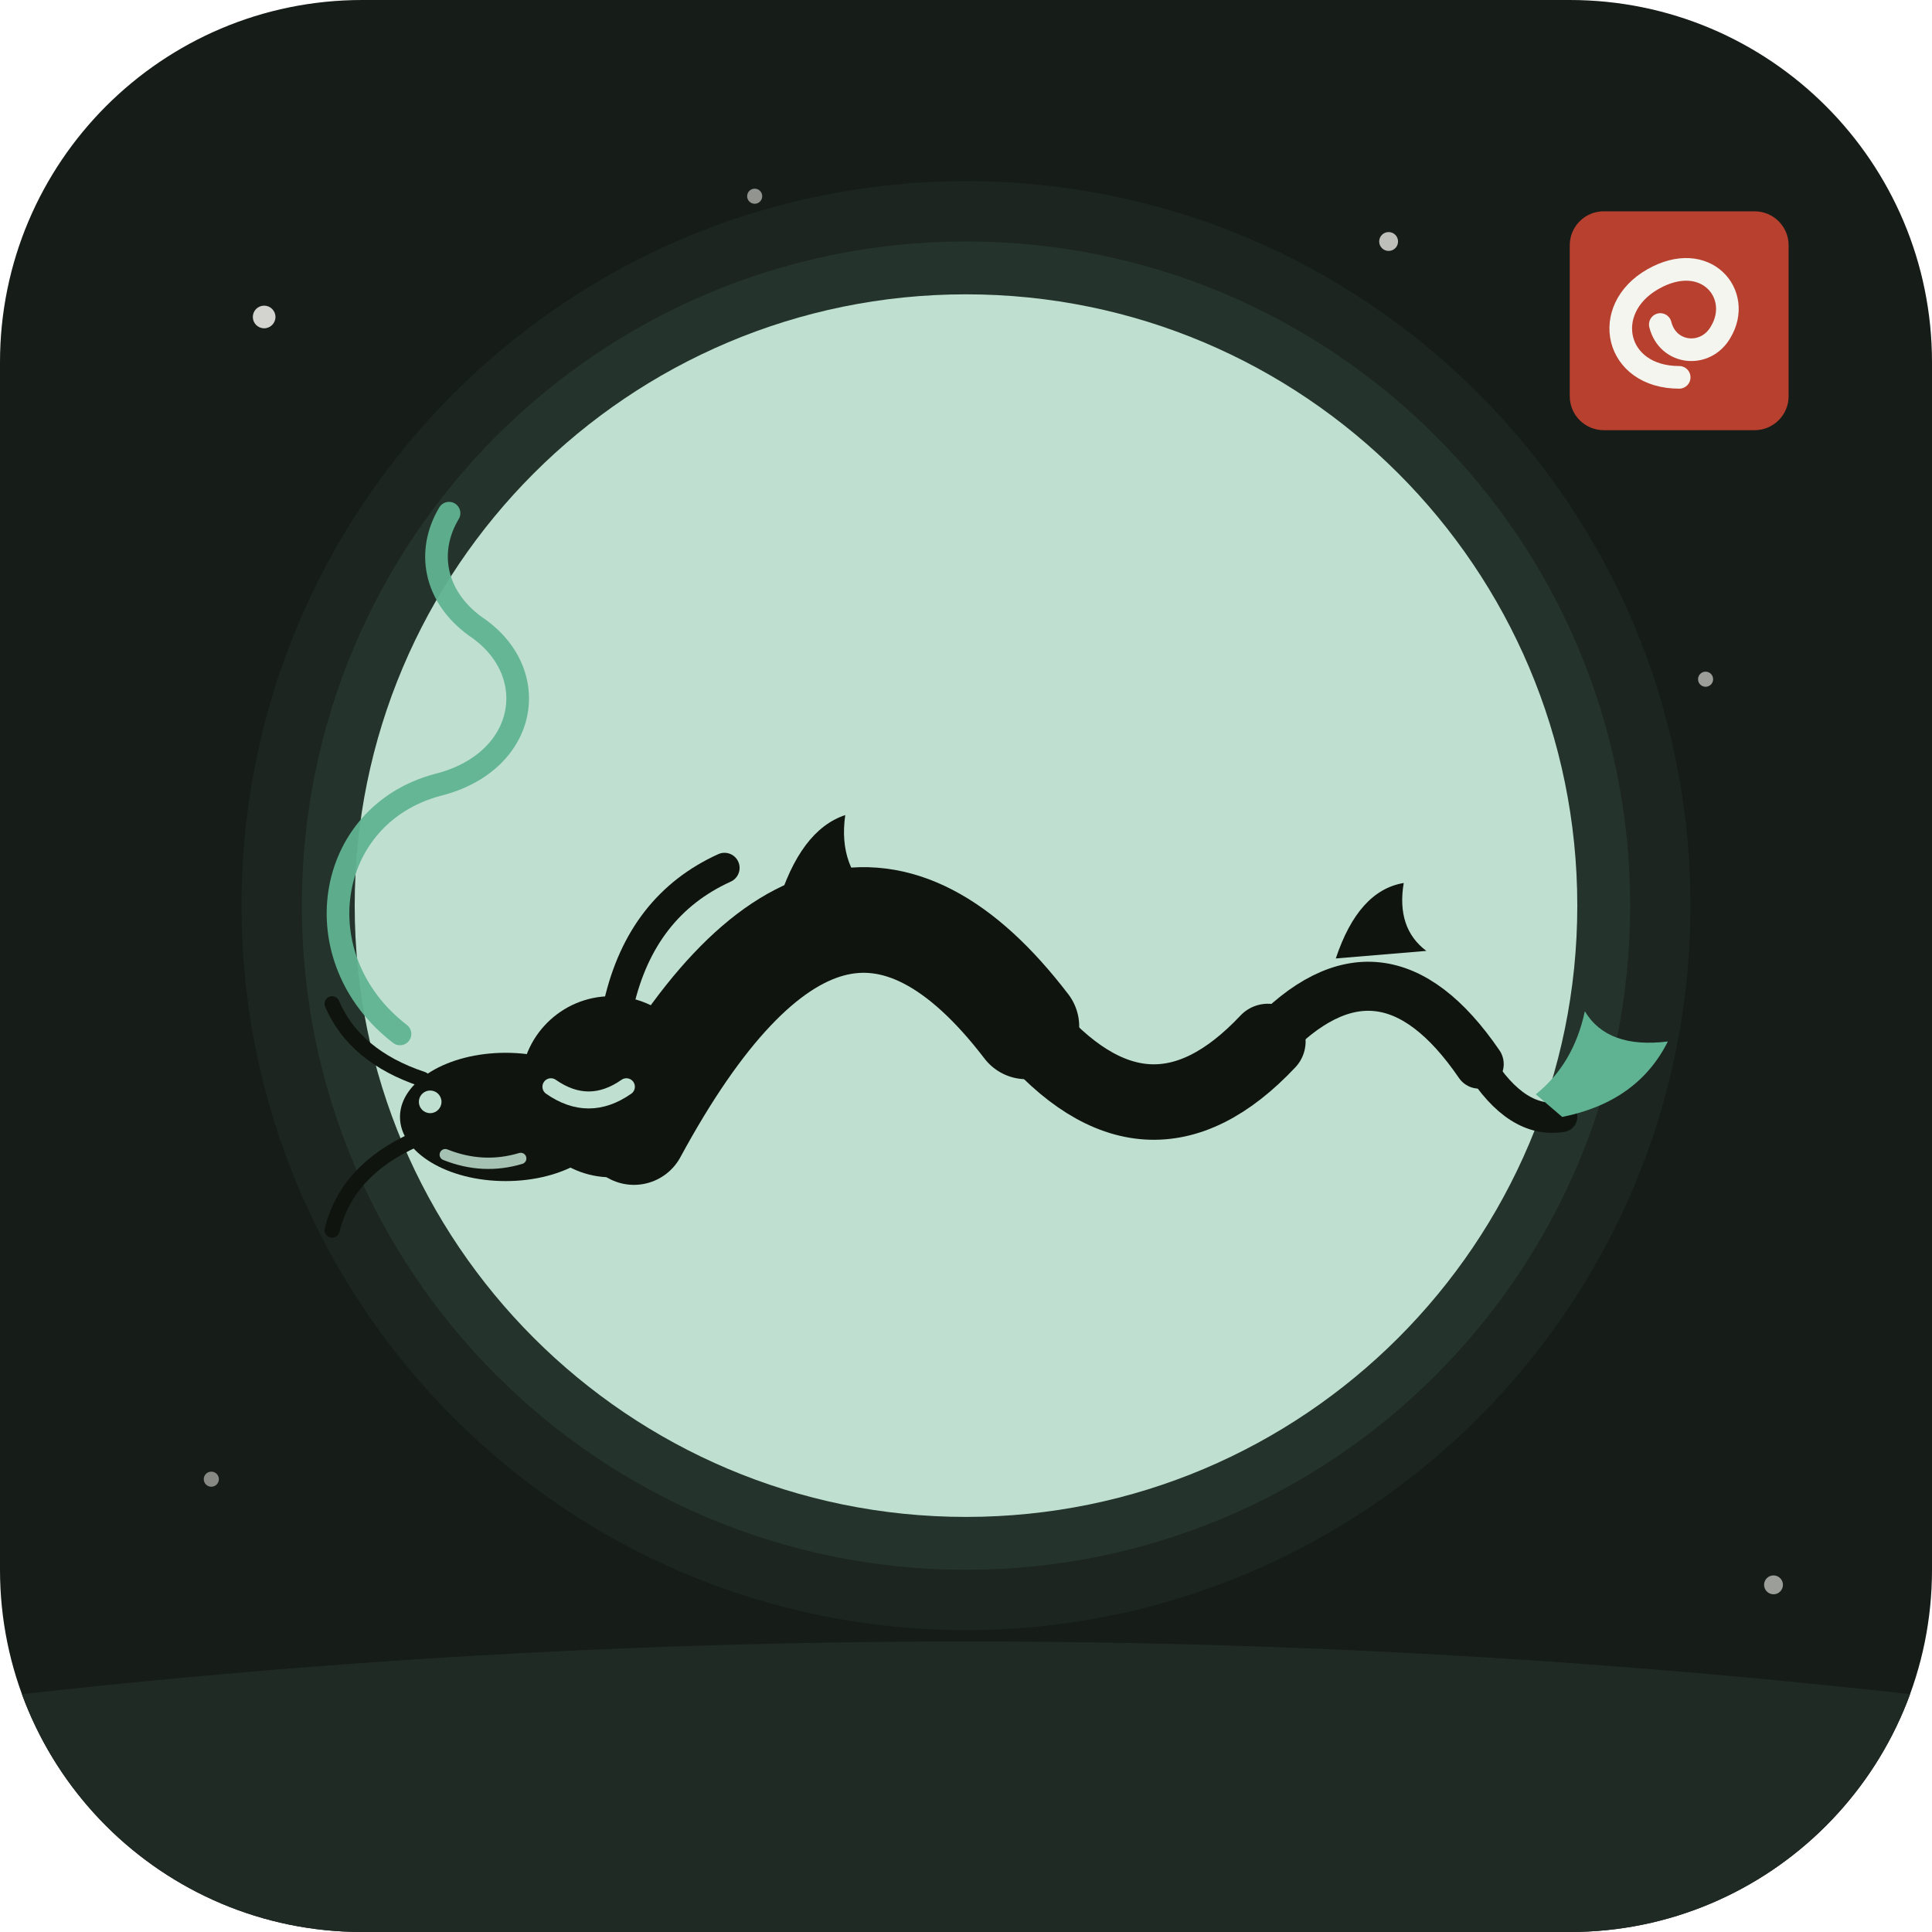
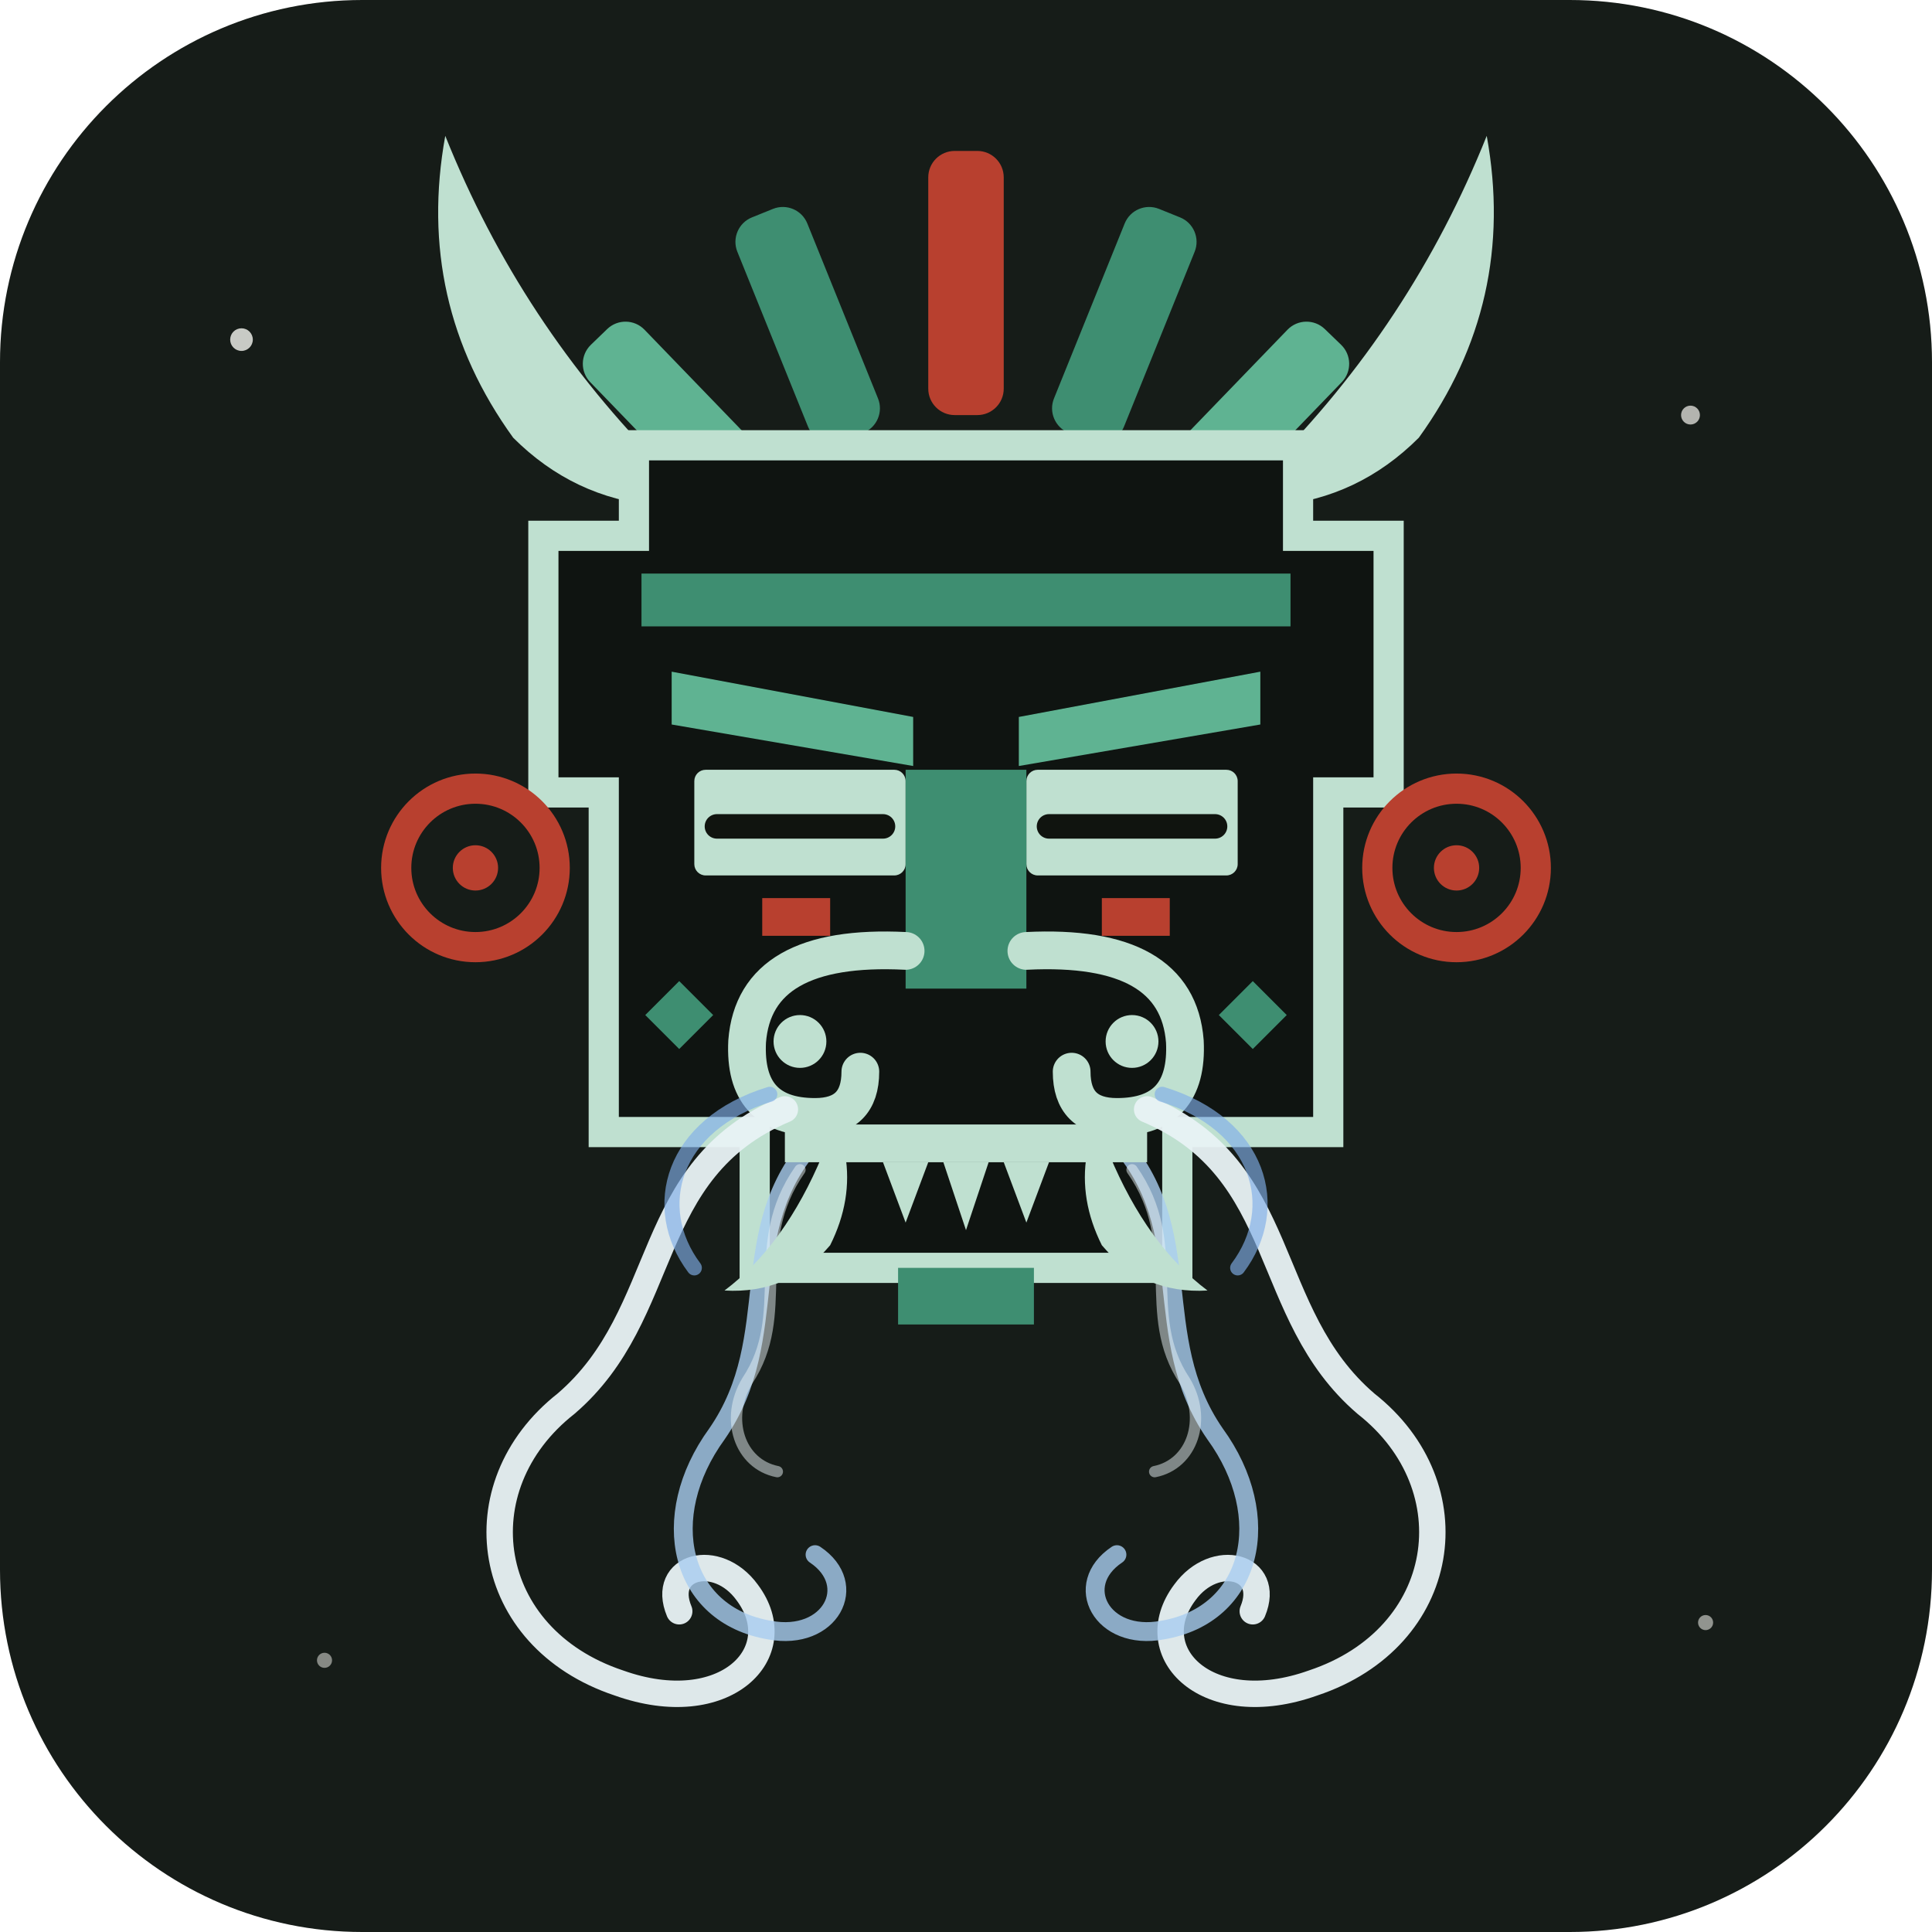
<svg xmlns="http://www.w3.org/2000/svg" viewBox="0 0 512 512" width="1024" height="1024">
  <defs>
    <clipPath id="squircle">
      <rect x="0" y="0" width="512" height="512" rx="96" />
    </clipPath>
  </defs>
  <g clip-path="url(#squircle)">
    <rect width="512" height="512" fill="#161C18" />
-     <circle cx="70" cy="84" r="3" fill="#F5F5F0" opacity="0.85" />
-     <circle cx="128" cy="146" r="2" fill="#F5F5F0" opacity="0.6" />
-     <circle cx="368" cy="64" r="2.5" fill="#F5F5F0" opacity="0.75" />
-     <circle cx="452" cy="180" r="2" fill="#F5F5F0" opacity="0.6" />
-     <circle cx="56" cy="392" r="2" fill="#F5F5F0" opacity="0.5" />
-     <circle cx="470" cy="420" r="2.5" fill="#F5F5F0" opacity="0.6" />
-     <circle cx="200" cy="52" r="2" fill="#F5F5F0" opacity="0.55" />
-     <circle cx="256" cy="240" r="192" fill="#6FBF9B" opacity="0.06" />
-     <circle cx="256" cy="240" r="176" fill="#6FBF9B" opacity="0.10" />
-     <circle cx="256" cy="240" r="162" fill="#BFE0D0" />
-     <path d="M -20 512 L -20 452 Q 256 418 532 452 L 532 512 Z" fill="#202A24" />
-     <path d="M 106 274 C 80 254 86 216 116 208 C 140 202 144 178 126 166 C 115 158 113 146 119 136" fill="none" stroke="#5FB392" stroke-width="6" stroke-linecap="round" opacity="0.95" />
-     <path d="M 168 300 Q 220 204 272 272" fill="none" stroke="#10140F" stroke-width="28" stroke-linecap="round" />
-     <path d="M 272 272 Q 304 310 336 276" fill="none" stroke="#10140F" stroke-width="20" stroke-linecap="round" />
-     <path d="M 336 276 Q 366 244 392 282" fill="none" stroke="#10140F" stroke-width="13" stroke-linecap="round" />
-     <path d="M 392 282 Q 402 298 414 296" fill="none" stroke="#10140F" stroke-width="8" stroke-linecap="round" />
-     <path d="M 414 296 Q 434 292 442 276 Q 426 278 420 268 Q 417 282 407 290 Z" fill="#5FB392" />
-     <path d="M 206 240 Q 212 220 224 216 Q 222 230 232 238 Z" fill="#10140F" />
-     <path d="M 354 254 Q 360 236 372 234 Q 370 246 378 252 Z" fill="#10140F" />
-     <circle cx="162" cy="288" r="24" fill="#10140F" />
-     <ellipse cx="134" cy="296" rx="28" ry="17" fill="#10140F" />
-     <path d="M 164 266 Q 170 240 192 230" fill="none" stroke="#10140F" stroke-width="8" stroke-linecap="round" />
-     <path d="M 176 272 Q 194 252 214 248" fill="none" stroke="#10140F" stroke-width="7" stroke-linecap="round" />
-     <path d="M 146 288 Q 156 295 166 288" fill="none" stroke="#BFE0D0" stroke-width="4.5" stroke-linecap="round" />
-     <circle cx="114" cy="292" r="3" fill="#BFE0D0" />
-     <path d="M 118 306 Q 128 310 138 307" fill="none" stroke="#BFE0D0" stroke-width="3" stroke-linecap="round" opacity="0.85" />
-     <path d="M 110 302 Q 92 310 88 326" fill="none" stroke="#10140F" stroke-width="4" stroke-linecap="round" />
-     <path d="M 112 286 Q 94 280 88 266" fill="none" stroke="#10140F" stroke-width="4" stroke-linecap="round" />
-     <rect x="416" y="56" width="58" height="58" rx="9" fill="#B8402F" />
-     <path d="M 445 100 C 428 100 424 82 438 74 C 452 66 462 78 456 88 C 452 95 442 94 440 86" fill="none" stroke="#F5F5F0" stroke-width="6" stroke-linecap="round" />
+     <circle cx="64" cy="90" r="3" fill="#F5F5F0" opacity="0.8" />
+     <circle cx="448" cy="110" r="2.5" fill="#F5F5F0" opacity="0.7" />
+     <circle cx="86" cy="440" r="2" fill="#F5F5F0" opacity="0.5" />
+     <circle cx="452" cy="430" r="2" fill="#F5F5F0" opacity="0.55" />
+     <g>
+       <rect x="246" y="40" width="20" height="70" rx="7" fill="#B8402F" />
+       <rect x="246" y="46" width="20" height="64" rx="7" fill="#3E8E71" transform="rotate(22 256 190)" />
+       <rect x="246" y="46" width="20" height="64" rx="7" fill="#3E8E71" transform="rotate(-22 256 190)" />
+       <rect x="246" y="50" width="20" height="60" rx="7" fill="#5FB392" transform="rotate(44 256 190)" />
+       <rect x="246" y="50" width="20" height="60" rx="7" fill="#5FB392" transform="rotate(-44 256 190)" />
+     </g>
+     <path d="M 336 124 Q 374 86 394 36 Q 402 80 376 116 Q 360 132 338 134 Z" fill="#BFE0D0" />
+     <path d="M 176 124 Q 138 86 118 36 Q 110 80 136 116 Q 152 132 174 134 Z" fill="#BFE0D0" />
+     <path d="M 256 118 L 344 118 L 344 142 L 368 142 L 368 210 L 352 210 L 352 300 L 312 300 L 312 336 L 200 336 L 200 300 L 160 300 L 160 210 L 144 210 L 144 142 L 168 142 L 168 118 Z" fill="#0F1411" stroke="#BFE0D0" stroke-width="8" stroke-linejoin="miter" />
+     <rect x="170" y="152" width="172" height="14" fill="#3E8E71" />
+     <path d="M 270 190 L 334 178 L 334 192 L 270 203 Z" fill="#5FB392" />
+     <path d="M 242 190 L 178 178 L 178 192 L 242 203 Z" fill="#5FB392" />
+     <rect x="184" y="204" width="56" height="28" rx="3" fill="#BFE0D0" />
+     <rect x="272" y="204" width="56" height="28" rx="3" fill="#BFE0D0" />
+     <path d="M 190 219 L 234 219" stroke="#10140F" stroke-width="6.5" stroke-linecap="round" />
+     <path d="M 278 219 L 322 219" stroke="#10140F" stroke-width="6.5" stroke-linecap="round" />
+     <rect x="202" y="238" width="18" height="10" fill="#B8402F" />
+     <rect x="292" y="238" width="18" height="10" fill="#B8402F" />
+     <path d="M 180 260 l 9 9 l -9 9 l -9 -9 Z" fill="#3E8E71" />
+     <path d="M 332 260 l 9 9 l -9 9 l -9 -9 Z" fill="#3E8E71" />
+     <rect x="240" y="204" width="32" height="58" fill="#3E8E71" />
+     <path d="M 272 252 Q 312 250 314 276 Q 315 296 296 296 Q 284 296 284 284" fill="none" stroke="#BFE0D0" stroke-width="10" stroke-linecap="round" />
+     <path d="M 240 252 Q 200 250 198 276 Q 197 296 216 296 Q 228 296 228 284" fill="none" stroke="#BFE0D0" stroke-width="10" stroke-linecap="round" />
+     <circle cx="300" cy="276" r="7" fill="#BFE0D0" />
+     <circle cx="212" cy="276" r="7" fill="#BFE0D0" />
+     <path d="M 304 294 C 342 310 334 348 362 372 C 390 394 384 434 348 446 C 320 456 302 438 314 422 C 322 411 337 415 332 427" fill="none" stroke="#E8F2F5" stroke-width="7" stroke-linecap="round" opacity="0.95" />
+     <path d="M 296 302 C 318 326 304 354 322 380 C 338 402 332 428 308 432 C 292 435 284 420 296 412" fill="none" stroke="#A9CDF0" stroke-width="5" stroke-linecap="round" opacity="0.8" />
+     <path d="M 308 290 C 334 298 340 320 328 336" fill="none" stroke="#7FAEE8" stroke-width="4" stroke-linecap="round" opacity="0.65" />
+     <path d="M 300 310 C 314 330 302 348 314 366 C 320 376 316 388 306 390" fill="none" stroke="#E8F2F5" stroke-width="3" stroke-linecap="round" opacity="0.5" />
+     <path d="M 208 294 C 170 310 178 348 150 372 C 122 394 128 434 164 446 C 192 456 210 438 198 422 C 190 411 175 415 180 427" fill="none" stroke="#E8F2F5" stroke-width="7" stroke-linecap="round" opacity="0.95" />
+     <path d="M 216 302 C 194 326 208 354 190 380 C 174 402 180 428 204 432 C 220 435 228 420 216 412" fill="none" stroke="#A9CDF0" stroke-width="5" stroke-linecap="round" opacity="0.8" />
+     <path d="M 204 290 C 178 298 172 320 184 336" fill="none" stroke="#7FAEE8" stroke-width="4" stroke-linecap="round" opacity="0.65" />
+     <path d="M 212 310 C 198 330 210 348 198 366 C 192 376 196 388 206 390" fill="none" stroke="#E8F2F5" stroke-width="3" stroke-linecap="round" opacity="0.5" />
+     <rect x="208" y="298" width="96" height="10" fill="#BFE0D0" />
+     <path d="M 234 308 L 246 308 L 240 324 Z" fill="#BFE0D0" />
+     <path d="M 250 308 L 262 308 L 256 326 Z" fill="#BFE0D0" />
+     <path d="M 266 308 L 278 308 L 272 324 Z" fill="#BFE0D0" />
+     <path d="M 294 306 Q 304 330 320 342 Q 303 343 292 330 Q 286 318 288 306 Z" fill="#BFE0D0" />
+     <path d="M 218 306 Q 208 330 192 342 Q 209 343 220 330 Q 226 318 224 306 Z" fill="#BFE0D0" />
+     <rect x="238" y="336" width="36" height="15" fill="#3E8E71" />
+     <circle cx="126" cy="230" r="21" fill="none" stroke="#B8402F" stroke-width="8" />
+     <circle cx="126" cy="230" r="6" fill="#B8402F" />
+     <circle cx="386" cy="230" r="21" fill="none" stroke="#B8402F" stroke-width="8" />
+     <circle cx="386" cy="230" r="6" fill="#B8402F" />
  </g>
</svg>
